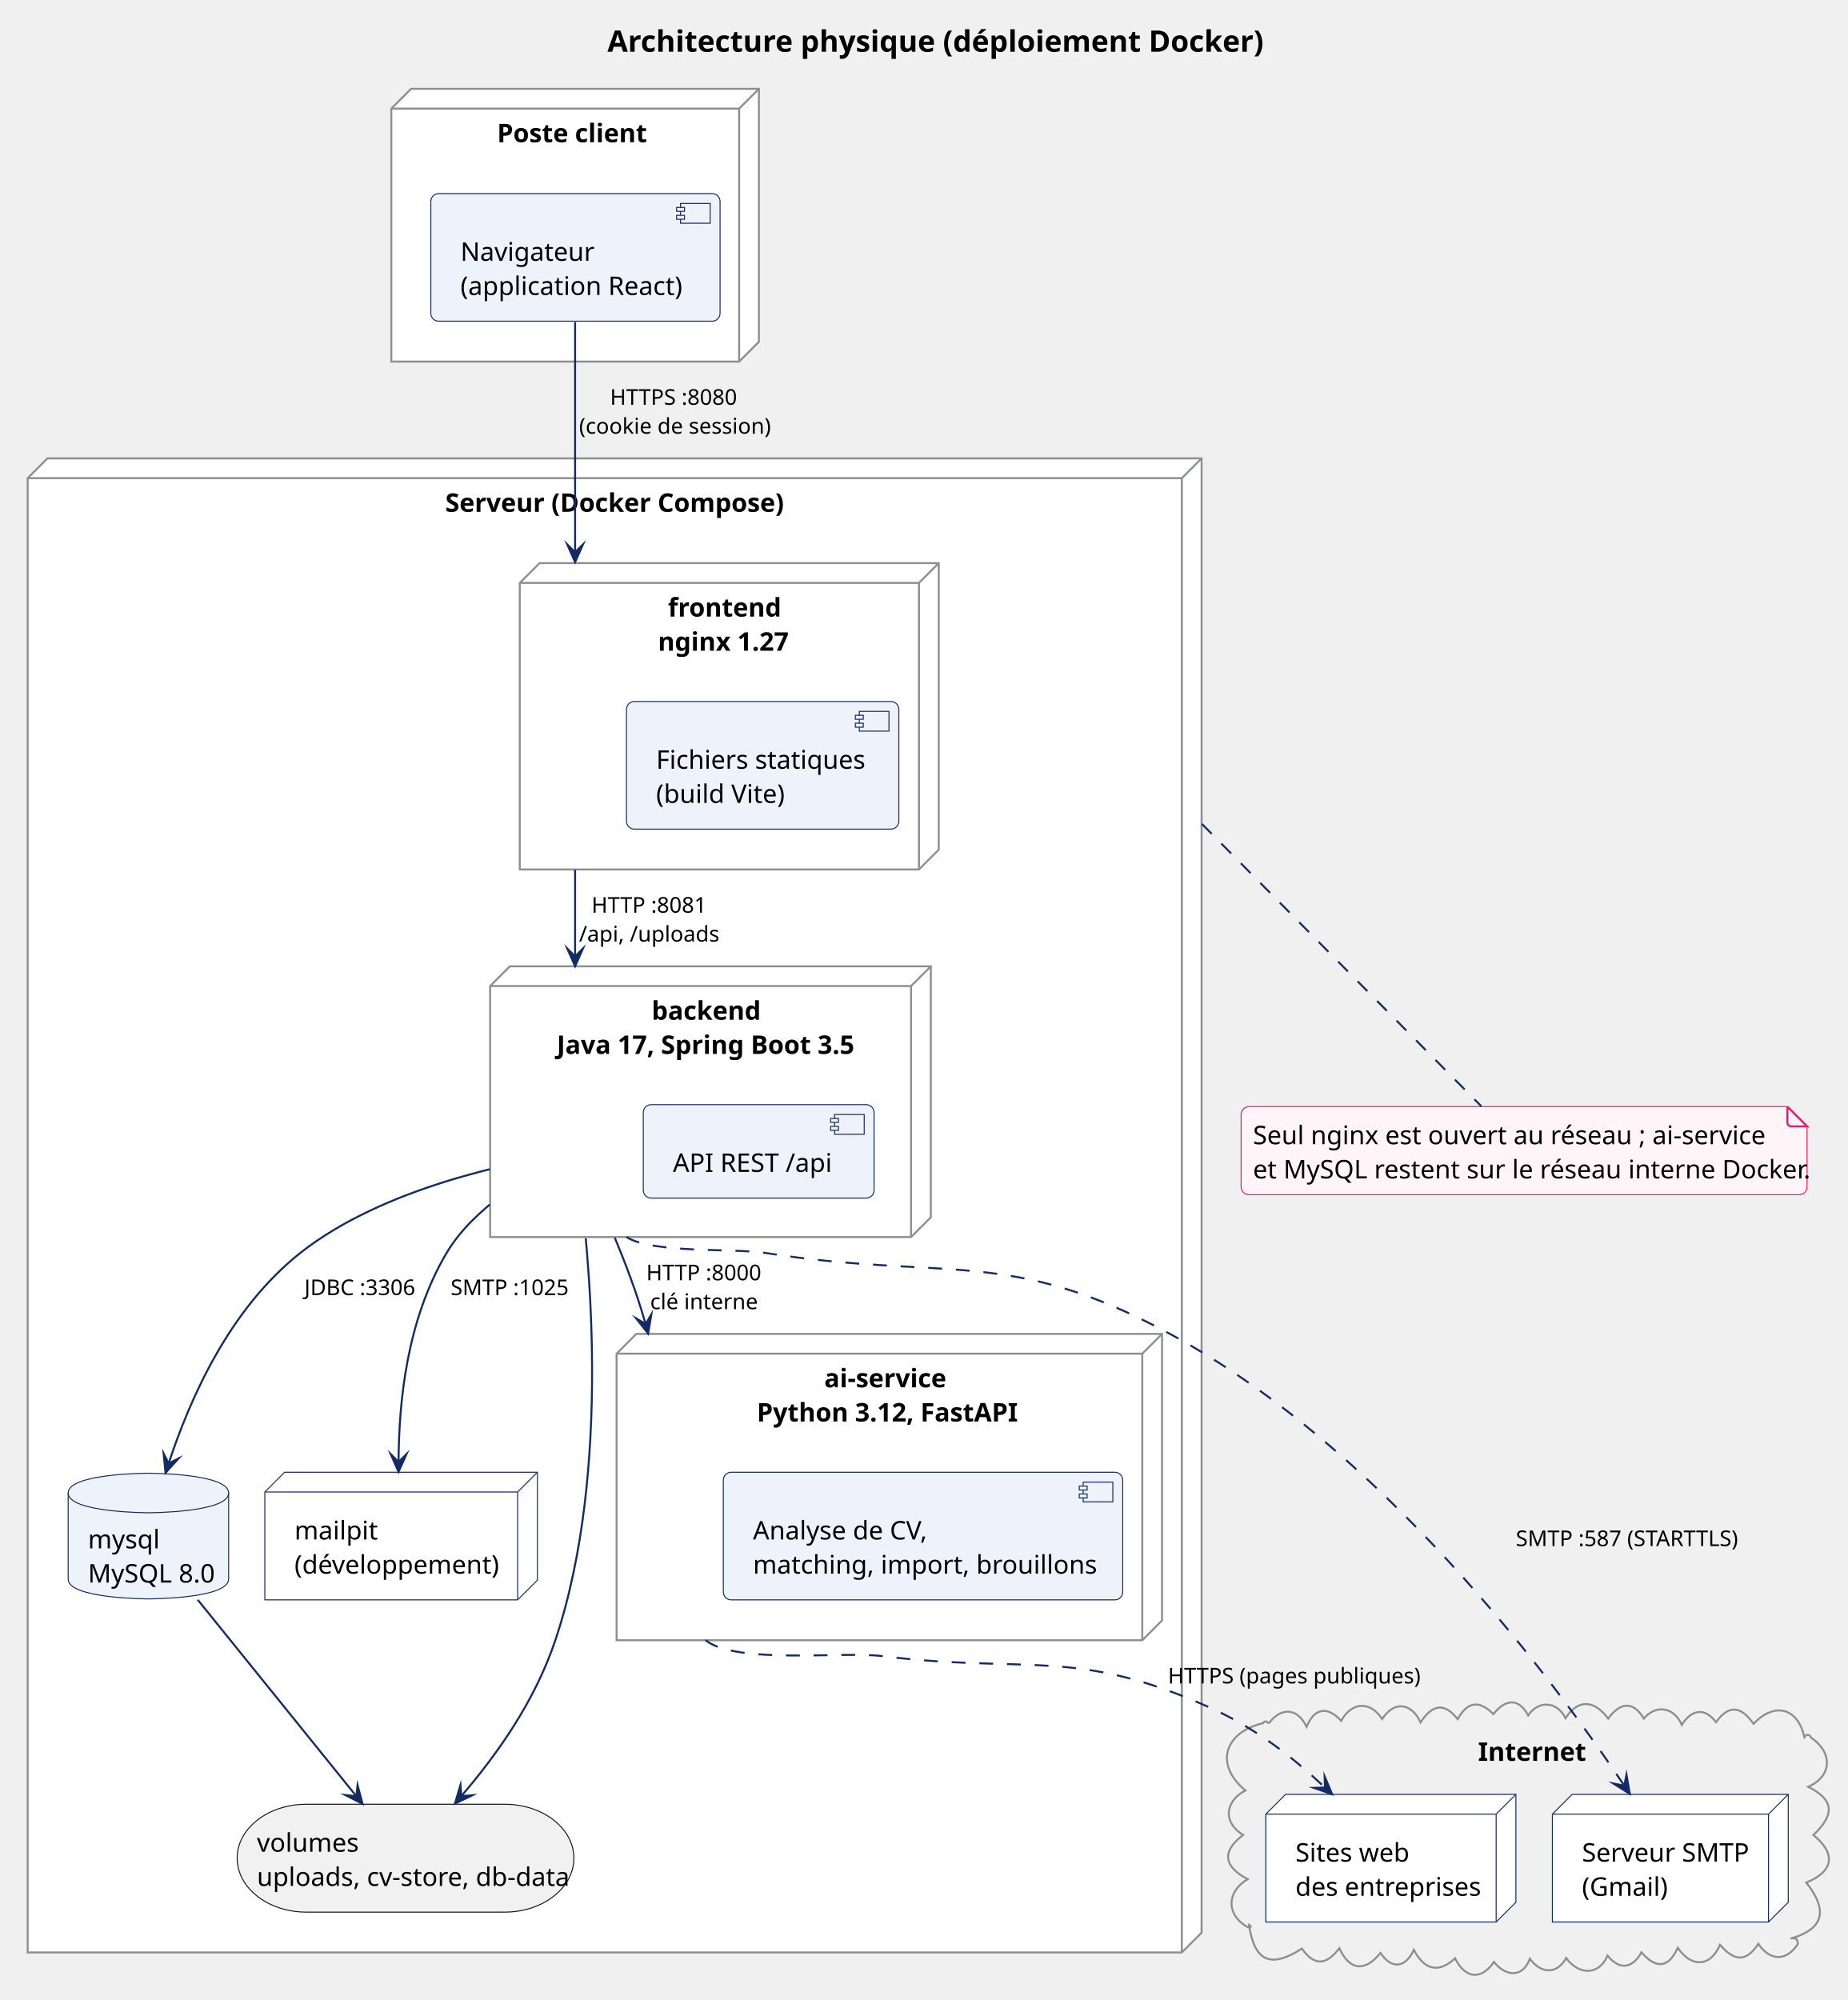
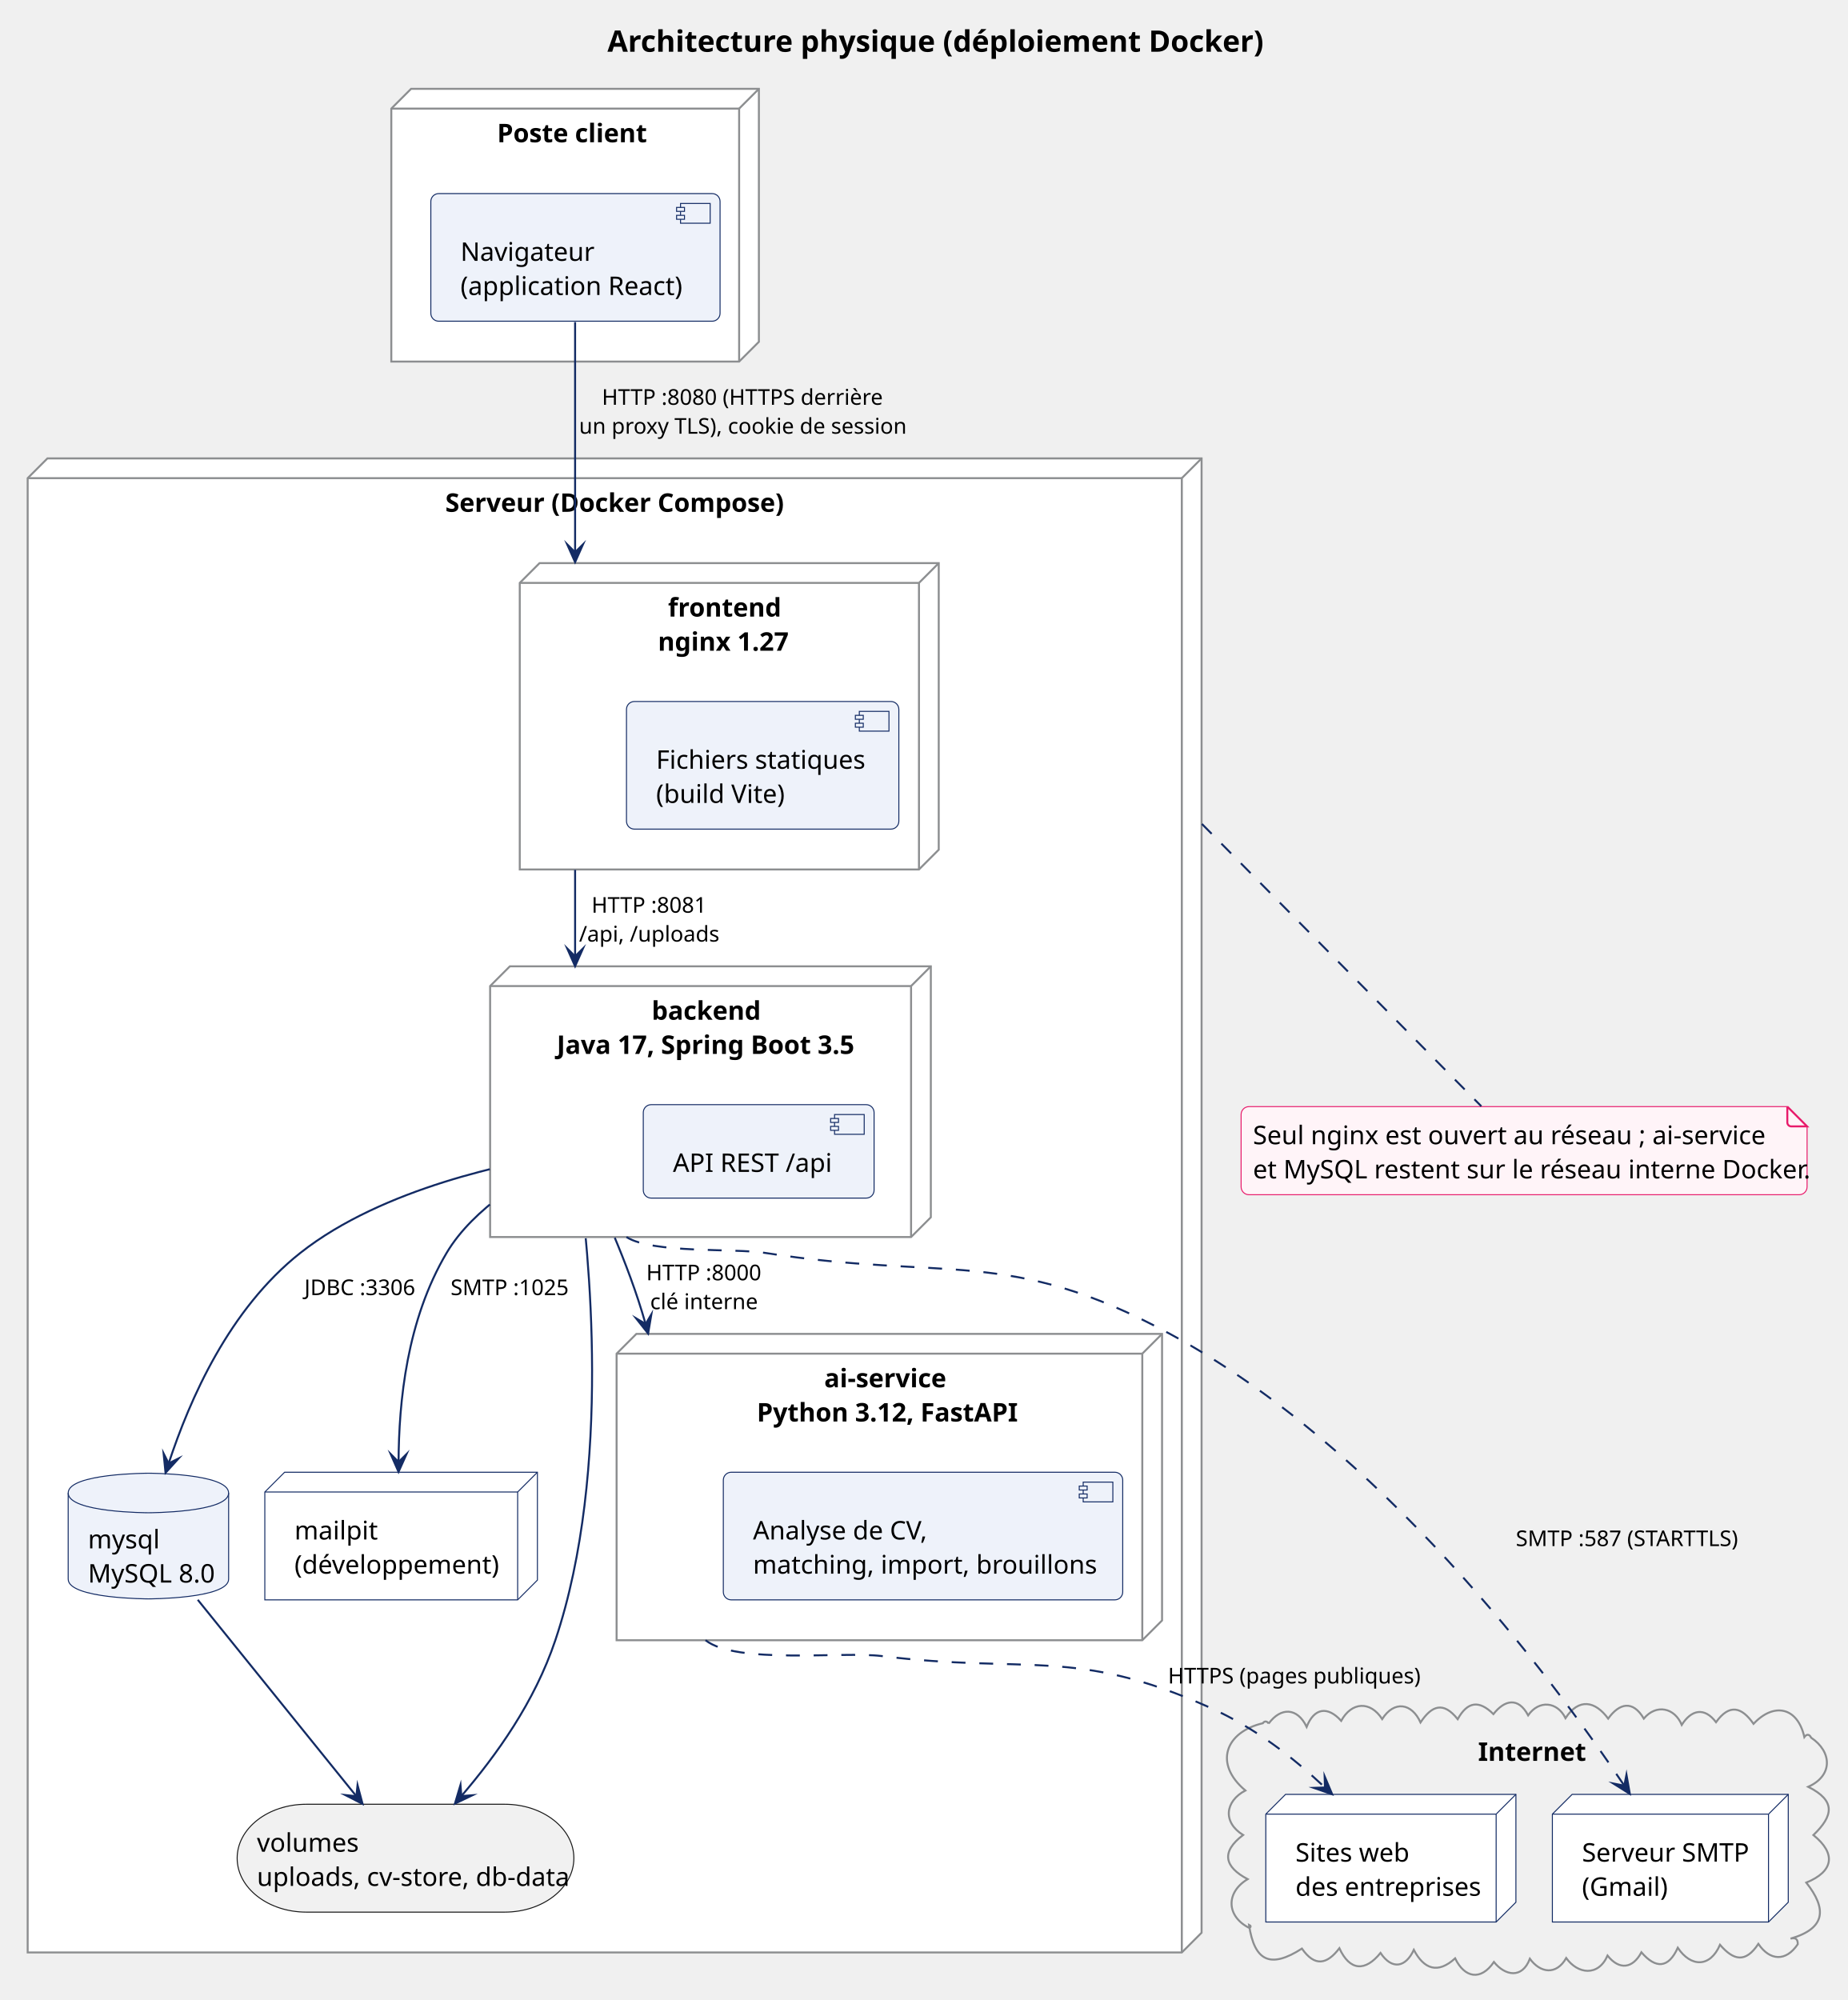
<svg xmlns="http://www.w3.org/2000/svg" version="1.1" data-diagram-type="DESCRIPTION" style="width:935px;height:1012px;background:#FFFFFF;" width="935px" height="1012px" viewBox="0 0 935 1012" zoomAndPan="magnify" preserveAspectRatio="none" contentStyleType="text/css">
  <defs />
  <g font-family="sans-serif" lengthAdjust="spacing">
    <g class="title" data-source-line="3">
      <text x="307.357" y="26.187" fill="#000" font-size="15" textLength="313.572" font-weight="700" font-family="'Segoe UI'">Architecture physique (déploiement Docker)</text>
    </g>
    <g class="cluster" data-qualified-name="client" id="ent0001" data-source-line="5">
      <polygon points="198,54.951,208,44.951,384,44.951,384,172.951,374,182.951,198,182.951,198,54.951" fill="#FFF" style="stroke:#8C8E90;stroke-width:1;stroke-linejoin:miter;stroke-miterlimit:10;" />
      <line x1="374" y1="54.951" x2="384" y2="44.951" style="stroke:#8C8E90;stroke-width:1;" />
      <line x1="198" y1="54.951" x2="374" y2="54.951" style="stroke:#8C8E90;stroke-width:1;" />
      <line x1="374" y1="54.951" x2="374" y2="182.951" style="stroke:#8C8E90;stroke-width:1;" />
      <text x="251.542" y="71.979" fill="#000" font-size="13" textLength="70.916" font-weight="700" font-family="'Segoe UI'">Poste client</text>
    </g>
    <g class="cluster" data-qualified-name="host" id="ent0003" data-source-line="9">
      <polygon points="14,241.951,24,231.951,608,231.951,608,977.951,598,987.951,14,987.951,14,241.951" fill="#FFF" style="stroke:#8C8E90;stroke-width:1;stroke-linejoin:miter;stroke-miterlimit:10;" />
      <line x1="598" y1="241.951" x2="608" y2="231.951" style="stroke:#8C8E90;stroke-width:1;" />
      <line x1="14" y1="241.951" x2="598" y2="241.951" style="stroke:#8C8E90;stroke-width:1;" />
      <line x1="598" y1="241.951" x2="598" y2="987.951" style="stroke:#8C8E90;stroke-width:1;" />
      <text x="225.322" y="258.979" fill="#000" font-size="13" textLength="163.357" font-weight="700" font-family="'Segoe UI'">Serveur (Docker Compose)</text>
    </g>
    <g class="cluster" data-qualified-name="host.nginx" id="ent0004" data-source-line="10">
      <polygon points="263,294.951,273,284.951,475,284.951,475,429.951,465,439.951,263,439.951,263,294.951" fill="#FFF" style="stroke:#8C8E90;stroke-width:1;stroke-linejoin:miter;stroke-miterlimit:10;" />
      <line x1="465" y1="294.951" x2="475" y2="284.951" style="stroke:#8C8E90;stroke-width:1;" />
      <line x1="263" y1="294.951" x2="465" y2="294.951" style="stroke:#8C8E90;stroke-width:1;" />
      <line x1="465" y1="294.951" x2="465" y2="439.951" style="stroke:#8C8E90;stroke-width:1;" />
      <text x="338.013" y="311.979" fill="#000" font-size="13" textLength="53.974" font-weight="700" font-family="'Segoe UI'">frontend</text>
      <text x="332.903" y="329.271" fill="#000" font-size="13" textLength="64.194" font-weight="700" font-family="'Segoe UI'">nginx 1.27</text>
    </g>
    <g class="cluster" data-qualified-name="host.backend" id="ent0006" data-source-line="13">
      <polygon points="248,498.951,258,488.951,471,488.951,471,615.951,461,625.951,248,625.951,248,498.951" fill="#FFF" style="stroke:#8C8E90;stroke-width:1;stroke-linejoin:miter;stroke-miterlimit:10;" />
      <line x1="461" y1="498.951" x2="471" y2="488.951" style="stroke:#8C8E90;stroke-width:1;" />
      <line x1="248" y1="498.951" x2="461" y2="498.951" style="stroke:#8C8E90;stroke-width:1;" />
      <line x1="461" y1="498.951" x2="461" y2="625.951" style="stroke:#8C8E90;stroke-width:1;" />
      <text x="329.744" y="515.979" fill="#000" font-size="13" textLength="51.511" font-weight="700" font-family="'Segoe UI'">backend</text>
      <text x="281.728" y="533.271" fill="#000" font-size="13" textLength="147.545" font-weight="700" font-family="'Segoe UI'">Java 17, Spring Boot 3.5</text>
    </g>
    <g class="cluster" data-qualified-name="host.ai" id="ent0008" data-source-line="16">
      <polygon points="312,684.951,322,674.951,588,674.951,588,819.951,578,829.951,312,829.951,312,684.951" fill="#FFF" style="stroke:#8C8E90;stroke-width:1;stroke-linejoin:miter;stroke-miterlimit:10;" />
      <line x1="578" y1="684.951" x2="588" y2="674.951" style="stroke:#8C8E90;stroke-width:1;" />
      <line x1="312" y1="684.951" x2="578" y2="684.951" style="stroke:#8C8E90;stroke-width:1;" />
      <line x1="578" y1="684.951" x2="578" y2="829.951" style="stroke:#8C8E90;stroke-width:1;" />
      <text x="417.058" y="701.979" fill="#000" font-size="13" textLength="57.884" font-weight="700" font-family="'Segoe UI'">ai-service</text>
      <text x="382.946" y="719.271" fill="#000" font-size="13" textLength="126.109" font-weight="700" font-family="'Segoe UI'">Python 3.12, FastAPI</text>
    </g>
    <g class="cluster" data-qualified-name="internet" id="ent0013" data-source-line="24">
      <path d="M641.926,872.145 C648.128,863.686 656.527,864.017 661.16,873.8 C664.962,864.143 671.814,863.155 678.634,870.742 C683.898,861.15 693.302,860.465 699.384,869.848 C705.484,860.261 714.377,861.778 718.781,871.547 C724.492,862.98 730.325,860.766 737.59,869.897 C742.573,860.935 748.393,860.116 755.667,867.338 C761.273,860.156 768.209,858.527 773.236,867.951 C778.665,860.133 787.941,860.904 792.142,869.376 C798.916,859.04 807.177,860.684 813.735,869.617 C819.345,861.809 826.151,860.081 831.77,869.608 C838.09,862.029 847.353,864.088 850.965,872.798 C855.729,865.22 862.322,863.538 868.31,871.425 C875.109,861.961 881.284,863.684 887.284,872.265 C897.541,861.298 909.562,863.689 913,878.951 C914.154,877.344 915.576,877.423 916.422,879.258 C926.986,886.306 927.648,898.453 914.95,904.124 C929.105,911.23 927.652,918.828 917.58,928.543 C929.287,937.977 927.772,946.981 913.978,952.597 C924.391,965.783 924.019,975.765 906,980.951 C908.499,980.329 909.73,981.083 909.664,983.781 C903.677,992.685 895.563,992.203 889.731,983.605 C883.244,993.38 877.227,992.069 870.324,984.06 C865.279,995.769 855.522,995.396 848.958,985.567 C844.164,996.208 837.712,996.167 830.554,987.865 C826.144,996.144 819.362,997.005 813.418,989.533 C808.685,1000.299 798.358,998.925 792.503,990.774 C787.501,999.561 779.437,998.424 774.121,991.134 C770.134,1001.55 761.456,999.641 755.924,992.76 C749.28,1002.459 741.099,1000.843 736.29,990.925 C727.471,998.958 720.554,996.405 715.397,986.629 C711.231,995.598 704.333,996.856 698.541,988.182 C690.816,997.724 683.04,997.386 677.721,985.811 C671.399,994.117 665.256,995.269 658.772,985.985 C643.036,996.12 634.759,992.685 632,973.951 C632.943,974.382 633.064,974.891 632.286,975.617 C620.496,969.773 620.095,957.594 631.318,950.85 C619.561,944.663 617.659,937.081 629.017,928.513 C618.56,922.023 619.859,911.419 630.165,905.987 C613.98,892.431 620.063,876.39 639,871.951 C639.827,870.643 641.269,870.887 641.926,872.145" style="stroke:#8C8E90;stroke-width:1;" fill="none" />
      <text x="747.896" y="890.979" fill="#000" font-size="13" textLength="49.207" font-weight="700" font-family="'Segoe UI'">Internet</text>
    </g>
    <g class="entity" data-qualified-name="GMN25" id="ent0026" data-source-line="40">
      <path d="M628,563.951 L628,600.533 A4,4 0 0 0 632,604.533 L910.383,604.533 A4,4 0 0 0 914.383,600.533 L914.383,569.951 L904.383,559.951 L632,559.951 A4,4 0 0 0 628,563.951" style="stroke:#E81B6B;stroke-width:0.5;" fill="#FFF4F8" />
      <path d="M904.383,559.951 L904.383,567.951 A2,2 0 0 0 906.383,569.951 L914.383,569.951 L904.383,559.951" style="stroke:#E81B6B;stroke-width:1;" fill="#FFF4F8" />
      <text x="634" y="578.979" fill="#000" font-size="13" textLength="242.633" font-family="'Segoe UI'">Seul nginx est ouvert au réseau ; ai-service</text>
      <text x="634" y="596.271" fill="#000" font-size="13" textLength="265.383" font-family="'Segoe UI'">et MySQL restent sur le réseau interne Docker.</text>
    </g>
    <g class="entity" data-qualified-name="client.browser" id="ent0002" data-source-line="6">
      <rect x="218" y="97.951" width="146.349" height="64.582" fill="#EEF2FA" style="stroke:#132B64;stroke-width:0.5;" rx="4" ry="4" />
      <rect x="344.349" y="102.951" width="15" height="10" fill="#EEF2FA" style="stroke:#132B64;stroke-width:0.5;" />
      <rect x="342.349" y="104.951" width="4" height="2" fill="#EEF2FA" style="stroke:#132B64;stroke-width:0.5;" />
      <rect x="342.349" y="108.951" width="4" height="2" fill="#EEF2FA" style="stroke:#132B64;stroke-width:0.5;" />
      <text x="233" y="131.979" fill="#000" font-size="13" textLength="63.064" font-family="'Segoe UI'">Navigateur</text>
      <text x="233" y="149.271" fill="#000" font-size="13" textLength="106.349" font-family="'Segoe UI'">(application React)</text>
    </g>
    <g class="entity" data-qualified-name="host.mysql" id="ent0010" data-source-line="19">
      <path d="M34.5,755.451 C34.5,745.451 75.093,745.451 75.093,745.451 C75.093,745.451 115.685,745.451 115.685,755.451 L115.685,799.033 C115.685,809.033 75.093,809.033 75.093,809.033 C75.093,809.033 34.5,809.033 34.5,799.033 L34.5,755.451" style="stroke:#132B64;stroke-width:0.5;" fill="#EEF2FA" />
      <path d="M34.5,755.451 C34.5,765.451 75.093,765.451 75.093,765.451 C75.093,765.451 115.685,765.451 115.685,755.451" style="stroke:#132B64;stroke-width:0.5;" fill="none" />
      <text x="44.5" y="783.479" fill="#000" font-size="13" textLength="33.808" font-family="'Segoe UI'">mysql</text>
      <text x="44.5" y="800.771" fill="#000" font-size="13" textLength="61.185" font-family="'Segoe UI'">MySQL 8.0</text>
    </g>
    <g class="entity" data-qualified-name="host.mailpit" id="ent0011" data-source-line="20">
      <polygon points="134,754.951,144,744.951,271.932,744.951,271.932,799.533,261.932,809.533,134,809.533,134,754.951" fill="#FFF" style="stroke:#132B64;stroke-width:0.5;stroke-linejoin:miter;stroke-miterlimit:10;" />
      <line x1="261.932" y1="754.951" x2="271.932" y2="744.951" style="stroke:#132B64;stroke-width:0.5;" />
      <line x1="134" y1="754.951" x2="261.932" y2="754.951" style="stroke:#132B64;stroke-width:0.5;" />
      <line x1="261.932" y1="754.951" x2="261.932" y2="809.533" style="stroke:#132B64;stroke-width:0.5;" />
      <text x="149" y="778.979" fill="#000" font-size="13" textLength="39.305" font-family="'Segoe UI'">mailpit</text>
      <text x="149" y="796.271" fill="#000" font-size="13" textLength="97.932" font-family="'Segoe UI'">(développement)</text>
    </g>
    <g class="entity" data-qualified-name="host.volumes" id="ent0012" data-source-line="21">
      <rect x="120" y="912.951" width="170.382" height="54.582" fill="#F1F1F1" style="stroke:#181818;stroke-width:0.5;" rx="35" ry="35" />
      <text x="130" y="936.979" fill="#000" font-size="13" textLength="47.861" font-family="'Segoe UI'">volumes</text>
      <text x="130" y="954.271" fill="#000" font-size="13" textLength="150.382" font-family="'Segoe UI'">uploads, cv-store, db-data</text>
    </g>
    <g class="entity" data-qualified-name="host.nginx.static" id="ent0005" data-source-line="11">
      <rect x="317" y="354.951" width="137.817" height="64.582" fill="#EEF2FA" style="stroke:#132B64;stroke-width:0.5;" rx="4" ry="4" />
      <rect x="434.817" y="359.951" width="15" height="10" fill="#EEF2FA" style="stroke:#132B64;stroke-width:0.5;" />
      <rect x="432.817" y="361.951" width="4" height="2" fill="#EEF2FA" style="stroke:#132B64;stroke-width:0.5;" />
      <rect x="432.817" y="365.951" width="4" height="2" fill="#EEF2FA" style="stroke:#132B64;stroke-width:0.5;" />
      <text x="332" y="388.979" fill="#000" font-size="13" textLength="97.817" font-family="'Segoe UI'">Fichiers statiques</text>
      <text x="332" y="406.271" fill="#000" font-size="13" textLength="62.785" font-family="'Segoe UI'">(build Vite)</text>
    </g>
    <g class="entity" data-qualified-name="host.backend.api" id="ent0007" data-source-line="14">
      <rect x="325.5" y="558.951" width="116.788" height="47.291" fill="#EEF2FA" style="stroke:#132B64;stroke-width:0.5;" rx="4" ry="4" />
      <rect x="422.288" y="563.951" width="15" height="10" fill="#EEF2FA" style="stroke:#132B64;stroke-width:0.5;" />
      <rect x="420.288" y="565.951" width="4" height="2" fill="#EEF2FA" style="stroke:#132B64;stroke-width:0.5;" />
      <rect x="420.288" y="569.951" width="4" height="2" fill="#EEF2FA" style="stroke:#132B64;stroke-width:0.5;" />
      <text x="340.5" y="592.979" fill="#000" font-size="13" textLength="76.788" font-family="'Segoe UI'">API REST /api</text>
    </g>
    <g class="entity" data-qualified-name="host.ai.aicomp" id="ent0009" data-source-line="17">
      <rect x="366" y="744.951" width="202.1" height="64.582" fill="#EEF2FA" style="stroke:#132B64;stroke-width:0.5;" rx="4" ry="4" />
      <rect x="548.1" y="749.951" width="15" height="10" fill="#EEF2FA" style="stroke:#132B64;stroke-width:0.5;" />
      <rect x="546.1" y="751.951" width="4" height="2" fill="#EEF2FA" style="stroke:#132B64;stroke-width:0.5;" />
      <rect x="546.1" y="755.951" width="4" height="2" fill="#EEF2FA" style="stroke:#132B64;stroke-width:0.5;" />
      <text x="381" y="778.979" fill="#000" font-size="13" textLength="84.627" font-family="'Segoe UI'">Analyse de CV,</text>
      <text x="381" y="796.271" fill="#000" font-size="13" textLength="162.1" font-family="'Segoe UI'">matching, import, brouillons</text>
    </g>
    <g class="entity" data-qualified-name="internet.smtp" id="ent0014" data-source-line="25">
      <polygon points="785.5,917.951,795.5,907.951,904.858,907.951,904.858,962.533,894.858,972.533,785.5,972.533,785.5,917.951" fill="#FFF" style="stroke:#132B64;stroke-width:0.5;stroke-linejoin:miter;stroke-miterlimit:10;" />
      <line x1="894.858" y1="917.951" x2="904.858" y2="907.951" style="stroke:#132B64;stroke-width:0.5;" />
      <line x1="785.5" y1="917.951" x2="894.858" y2="917.951" style="stroke:#132B64;stroke-width:0.5;" />
      <line x1="894.858" y1="917.951" x2="894.858" y2="972.533" style="stroke:#132B64;stroke-width:0.5;" />
      <text x="800.5" y="941.979" fill="#000" font-size="13" textLength="79.358" font-family="'Segoe UI'">Serveur SMTP</text>
      <text x="800.5" y="959.271" fill="#000" font-size="13" textLength="40.873" font-family="'Segoe UI'">(Gmail)</text>
    </g>
    <g class="entity" data-qualified-name="internet.sites" id="ent0015" data-source-line="26">
      <polygon points="640.5,917.951,650.5,907.951,767.05,907.951,767.05,962.533,757.05,972.533,640.5,972.533,640.5,917.951" fill="#FFF" style="stroke:#132B64;stroke-width:0.5;stroke-linejoin:miter;stroke-miterlimit:10;" />
      <line x1="757.05" y1="917.951" x2="767.05" y2="907.951" style="stroke:#132B64;stroke-width:0.5;" />
      <line x1="640.5" y1="917.951" x2="757.05" y2="917.951" style="stroke:#132B64;stroke-width:0.5;" />
      <line x1="757.05" y1="917.951" x2="757.05" y2="972.533" style="stroke:#132B64;stroke-width:0.5;" />
      <text x="655.5" y="941.979" fill="#000" font-size="13" textLength="54.171" font-family="'Segoe UI'">Sites web</text>
      <text x="655.5" y="959.271" fill="#000" font-size="13" textLength="86.55" font-family="'Segoe UI'">des entreprises</text>
    </g>
    <g class="link" data-entity-1="ent0002" data-entity-2="ent0004" id="lnk16" data-link-type="dependency">
      <polygon points="291,284.444,295,275.444,291,279.444,287,275.444,291,284.444" fill="#132B64" style="stroke:#132B64;stroke-width:1;stroke-linejoin:miter;stroke-miterlimit:10;" />
      <path d="M291,162.975 C291,191.558 291,235.415 291,276.731 C291,279.313 291,276.886 291,279.444" style="stroke:#132B64;stroke-width:1;" fill="none" />
-       <text x="308.692" y="204.821" fill="#000" font-size="11" textLength="60.457" font-family="'Segoe UI'">HTTPS :8080</text>
-       <text x="293" y="219.452" fill="#000" font-size="11" textLength="91.84" font-family="'Segoe UI'">(cookie de session)</text>
+       <text x="304.559" y="204.821" fill="#000" font-size="11" textLength="133.171" font-family="'Segoe UI'">HTTP :8080 (HTTPS derrière</text>
+       <text x="293" y="219.452" fill="#000" font-size="11" textLength="156.288" font-family="'Segoe UI'">un proxy TLS), cookie de session</text>
    </g>
    <g class="link" data-entity-1="ent0004" data-entity-2="ent0006" id="lnk17" data-link-type="dependency">
      <polygon points="291,488.916,295,479.916,291,483.916,287,479.916,291,488.916" fill="#132B64" style="stroke:#132B64;stroke-width:1;stroke-linejoin:miter;stroke-miterlimit:10;" />
      <path d="M291,440.149 C291,440.627 291,441.107 291,441.589 C291,443.516 291,445.472 291,447.454 C291,451.417 291,455.48 291,459.609 C291,467.869 291,476.394 291,484.92 C291,485.986 291,487.052 291,488.117 C291,488.383 291,483.65 291,483.916" style="stroke:#132B64;stroke-width:1;" fill="none" />
      <text x="299.314" y="461.821" fill="#000" font-size="11" textLength="54.613" font-family="'Segoe UI'">HTTP :8081</text>
      <text x="293" y="476.452" fill="#000" font-size="11" textLength="67.241" font-family="'Segoe UI'">/api, /uploads</text>
    </g>
    <g class="link" data-entity-1="ent0006" data-entity-2="ent0010" id="lnk18" data-link-type="dependency">
      <polygon points="83.762,745.243,90.382,737.951,85.33,740.495,82.785,735.443,83.762,745.243" fill="#132B64" style="stroke:#132B64;stroke-width:1;stroke-linejoin:miter;stroke-miterlimit:10;" />
      <path d="M247.853,591.627 C247.508,591.712 247.161,591.798 246.812,591.885 C245.419,592.233 244.007,592.594 242.576,592.968 C236.855,594.463 230.852,596.168 224.698,598.105 C200.083,605.854 173.056,617.322 152,633.951 C115.919,662.447 96.085,707.922 85.33,740.495" style="stroke:#132B64;stroke-width:1;" fill="none" />
      <text x="154" y="655.321" fill="#000" font-size="11" textLength="53.872" font-family="'Segoe UI'">JDBC :3306</text>
    </g>
    <g class="link" data-entity-1="ent0006" data-entity-2="ent0008" id="lnk19" data-link-type="dependency">
      <polygon points="327.955,674.775,329.586,665.062,326.709,669.933,321.839,667.055,327.955,674.775" fill="#132B64" style="stroke:#132B64;stroke-width:1;stroke-linejoin:miter;stroke-miterlimit:10;" />
      <path d="M311.066,626.274 C311.111,626.383 311.157,626.492 311.202,626.6 C311.293,626.818 311.384,627.036 311.475,627.255 C311.84,628.129 312.204,629.009 312.569,629.897 C315.483,636.995 318.378,644.504 321.026,652.115 C322.35,655.921 323.612,659.752 324.784,663.571 C325.37,665.48 325.933,667.386 326.47,669.285 C326.739,670.234 327.001,671.181 327.256,672.126 C327.384,672.598 327.509,673.07 327.633,673.541 C327.695,673.776 327.757,674.011 327.818,674.246 C327.849,674.364 327.879,674.482 327.909,674.599 C327.925,674.658 326.694,669.874 326.709,669.933" style="stroke:#132B64;stroke-width:1;" fill="none" />
      <text x="327" y="647.821" fill="#000" font-size="11" textLength="54.613" font-family="'Segoe UI'">HTTP :8000</text>
      <text x="328.966" y="662.452" fill="#000" font-size="11" textLength="50.682" font-family="'Segoe UI'">clé interne</text>
    </g>
    <g class="link" data-entity-1="ent0006" data-entity-2="ent0011" id="lnk20" data-link-type="dependency">
      <polygon points="201.654,744.765,205.691,735.781,201.674,739.765,197.691,735.748,201.654,744.765" fill="#132B64" style="stroke:#132B64;stroke-width:1;stroke-linejoin:miter;stroke-miterlimit:10;" />
      <path d="M247.879,609.485 C247.797,609.552 247.715,609.62 247.634,609.688 C247.47,609.823 247.307,609.959 247.143,610.096 C246.817,610.369 246.491,610.643 246.167,610.92 C243.57,613.134 241.034,615.468 238.617,617.917 C233.784,622.816 229.425,628.174 226,633.951 C205.808,668.01 201.8,709.309 201.674,739.765" style="stroke:#132B64;stroke-width:1;" fill="none" />
      <text x="228" y="655.321" fill="#000" font-size="11" textLength="56.762" font-family="'Segoe UI'">SMTP :1025</text>
    </g>
    <g class="link" data-entity-1="ent0006" data-entity-2="ent0014" id="lnk21" data-link-type="dependency">
      <polygon points="824.689,907.696,822.99,897.995,821.9,903.545,816.349,902.456,824.689,907.696" fill="#132B64" style="stroke:#132B64;stroke-width:1;stroke-linejoin:miter;stroke-miterlimit:10;" />
      <path d="M317,625.951 C330.2,634.371 371.532,631.525 387,633.951 C478.793,648.35 510.314,630.671 592,674.951 C698.422,732.641 783.767,846.787 821.9,903.545" style="stroke:#132B64;stroke-width:1;stroke-dasharray:7,7;" fill="none" />
      <text x="767" y="782.321" fill="#000" font-size="11" textLength="108.313" font-family="'Segoe UI'">SMTP :587 (STARTTLS)</text>
    </g>
    <g class="link" data-entity-1="ent0008" data-entity-2="ent0015" id="lnk22" data-link-type="dependency">
      <polygon points="674.086,907.906,670.263,898.829,670.441,904.483,664.787,904.661,674.086,907.906" fill="#132B64" style="stroke:#132B64;stroke-width:1;stroke-linejoin:miter;stroke-miterlimit:10;" />
      <path d="M357,829.951 C372.555,842.295 426.291,835.525 446,837.951 C520.118,847.077 543.852,833.413 612,863.951 C635.192,874.344 653.691,888.757 670.441,904.483" style="stroke:#132B64;stroke-width:1;stroke-dasharray:7,7;" fill="none" />
      <text x="591" y="851.821" fill="#000" font-size="11" textLength="120.576" font-family="'Segoe UI'">HTTPS (pages publiques)</text>
    </g>
    <g class="link" data-entity-1="ent0006" data-entity-2="ent0012" id="lnk23" data-link-type="dependency">
      <polygon points="230.2,912.619,239.09,908.38,233.45,908.82,233.01,903.18,230.2,912.619" fill="#132B64" style="stroke:#132B64;stroke-width:1;stroke-linejoin:miter;stroke-miterlimit:10;" />
      <path d="M296.373,626.562 C296.42,627.06 296.466,627.561 296.511,628.065 C296.695,630.082 296.875,632.153 297.05,634.275 C298.452,651.244 299.554,671.435 299.594,693.217 C299.673,736.779 295.506,786.705 281,829.951 C270.476,861.324 251.246,888.015 233.45,908.82" style="stroke:#132B64;stroke-width:1;" fill="none" />
    </g>
    <g class="link" data-entity-1="ent0010" data-entity-2="ent0012" id="lnk24" data-link-type="dependency">
      <polygon points="183.46,912.775,180.918,903.26,180.319,908.885,174.694,908.286,183.46,912.775" fill="#132B64" style="stroke:#132B64;stroke-width:1;stroke-linejoin:miter;stroke-miterlimit:10;" />
      <path d="M100.065,809.494 C124.266,839.465 157.384,880.48 180.319,908.885" style="stroke:#132B64;stroke-width:1;" fill="none" />
    </g>
    <g class="link" data-entity-1="ent0003" data-entity-2="ent0026" id="lnk27" data-link-type="association">
      <path d="M608.177,416.923 C608.359,417.107 608.542,417.292 608.726,417.478 C609.094,417.85 609.464,418.224 609.837,418.601 C612.821,421.615 615.97,424.798 619.257,428.119 C632.406,441.406 647.765,456.926 663.567,472.893 C695.171,504.828 728.545,538.552 749.554,559.78" style="stroke:#132B64;stroke-width:1;stroke-dasharray:7,7;" fill="none" />
    </g>
  </g>
</svg>
